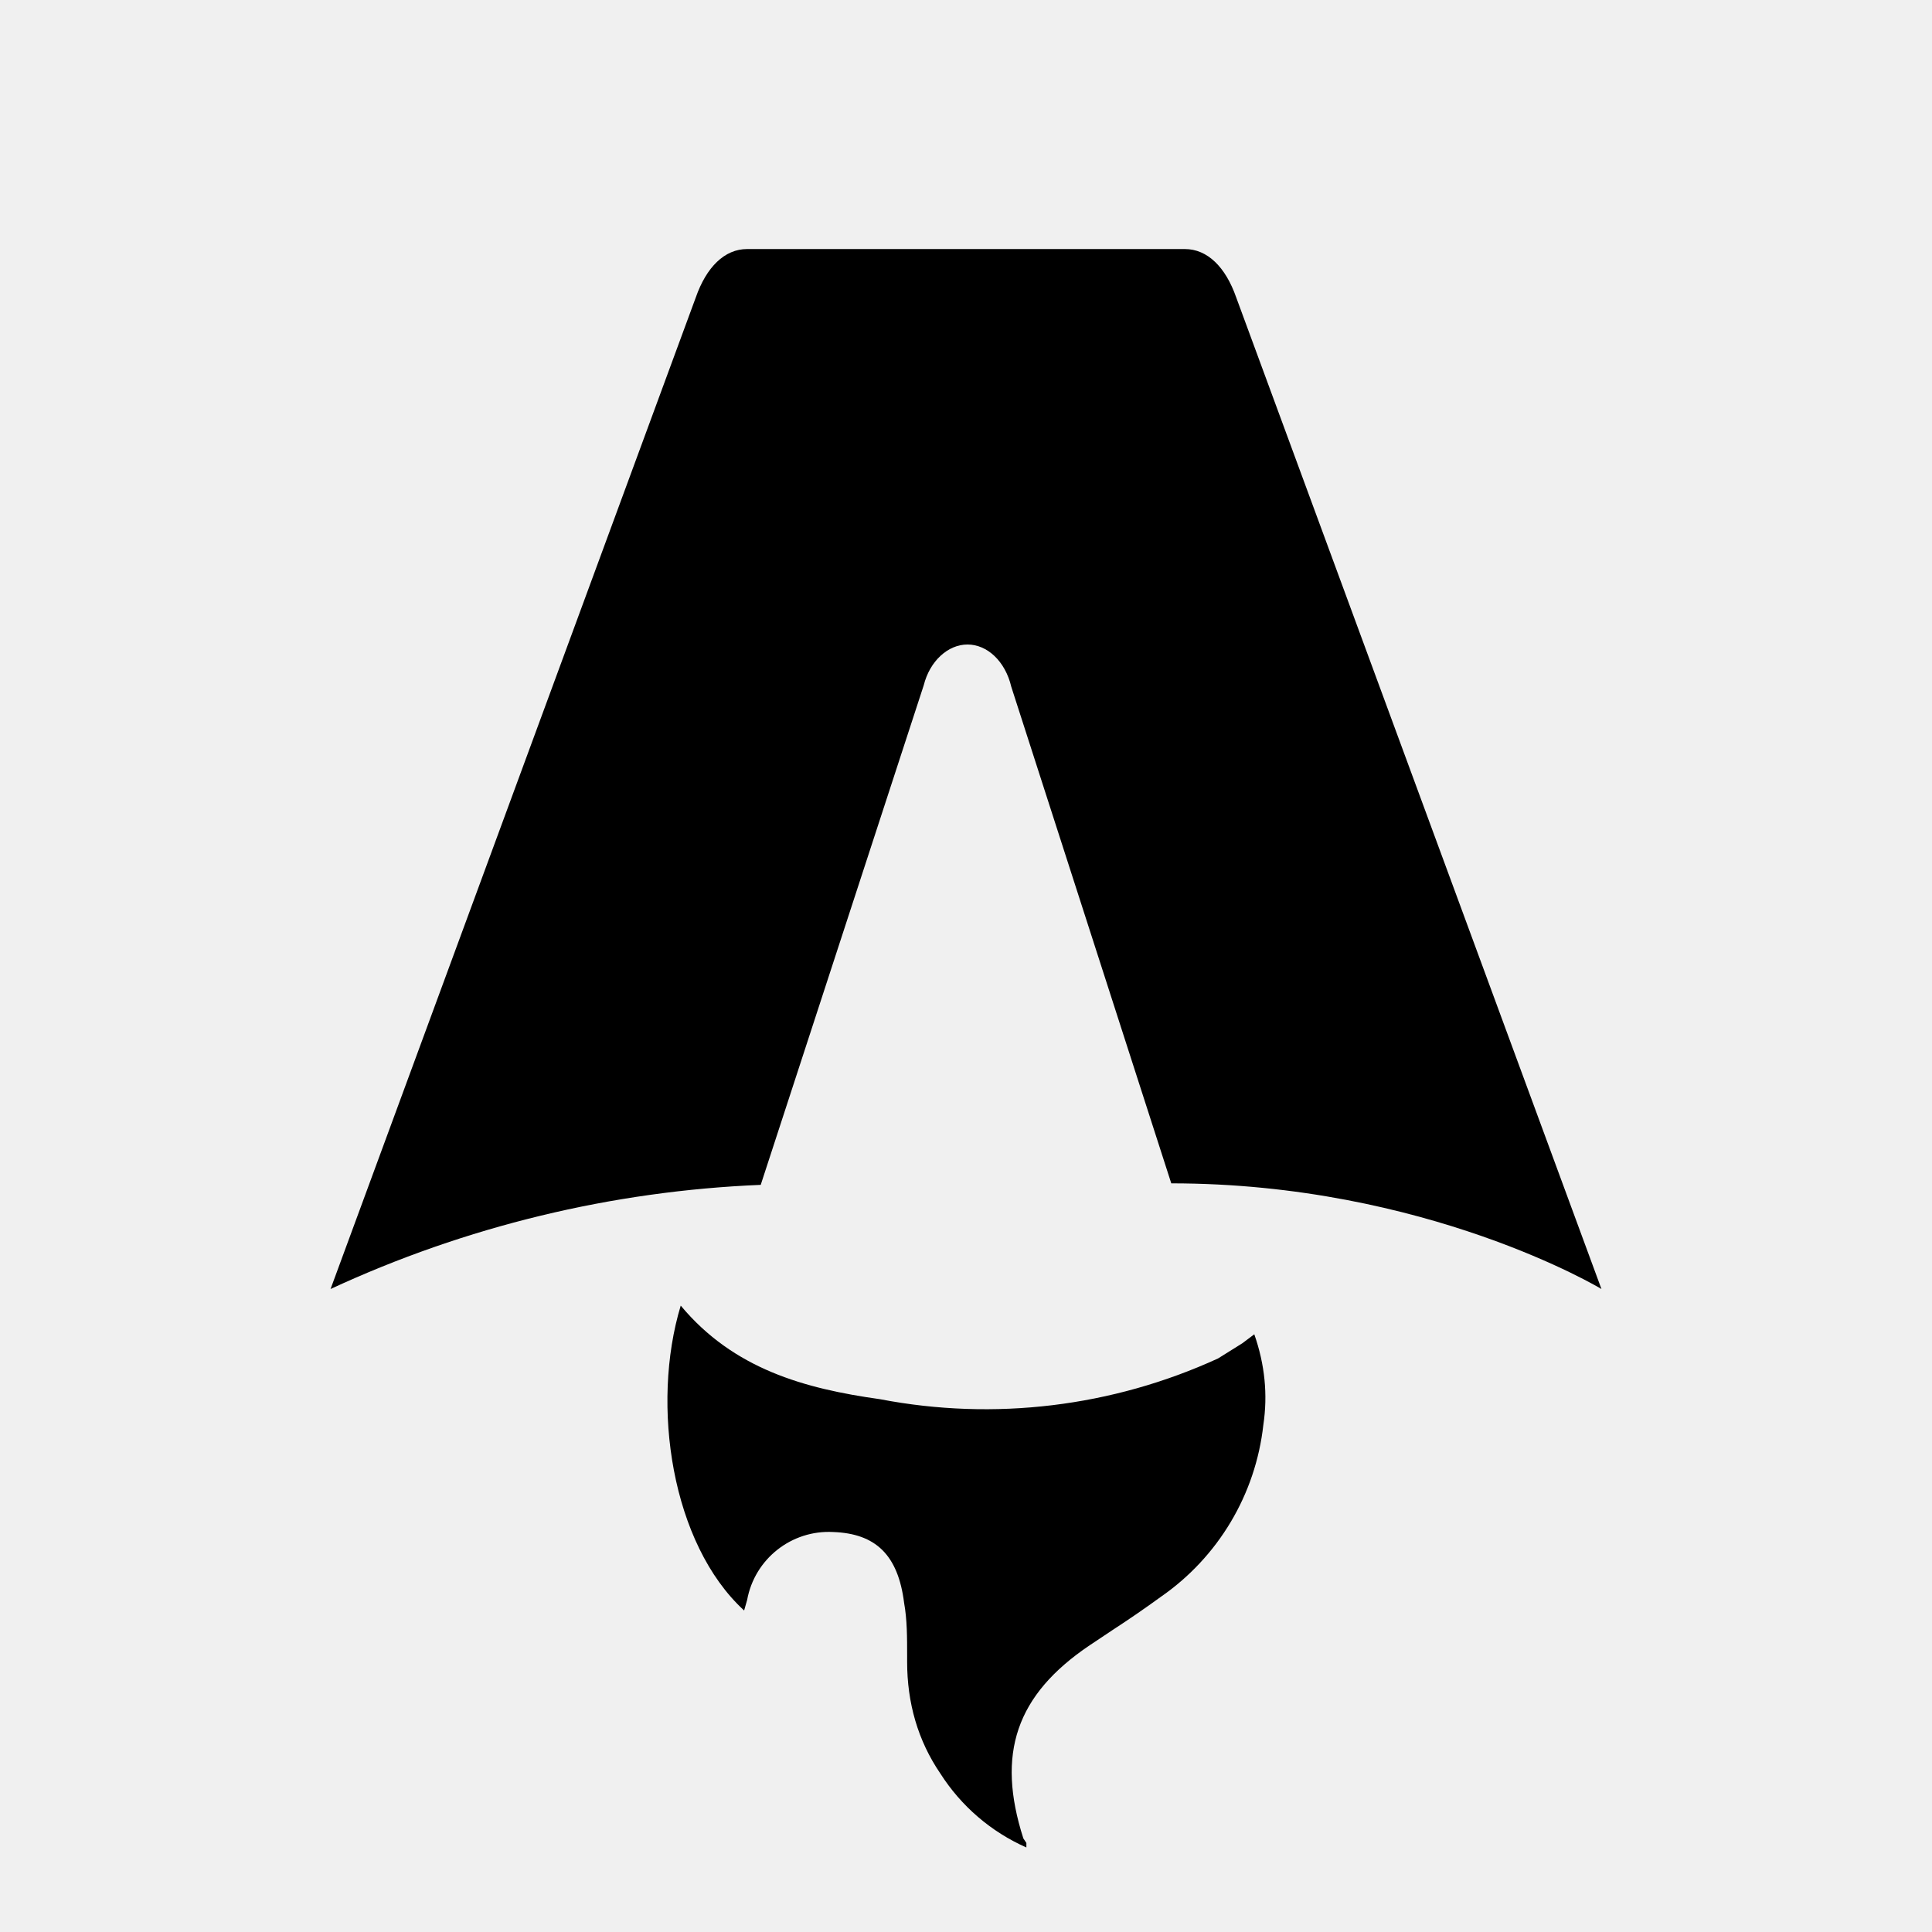
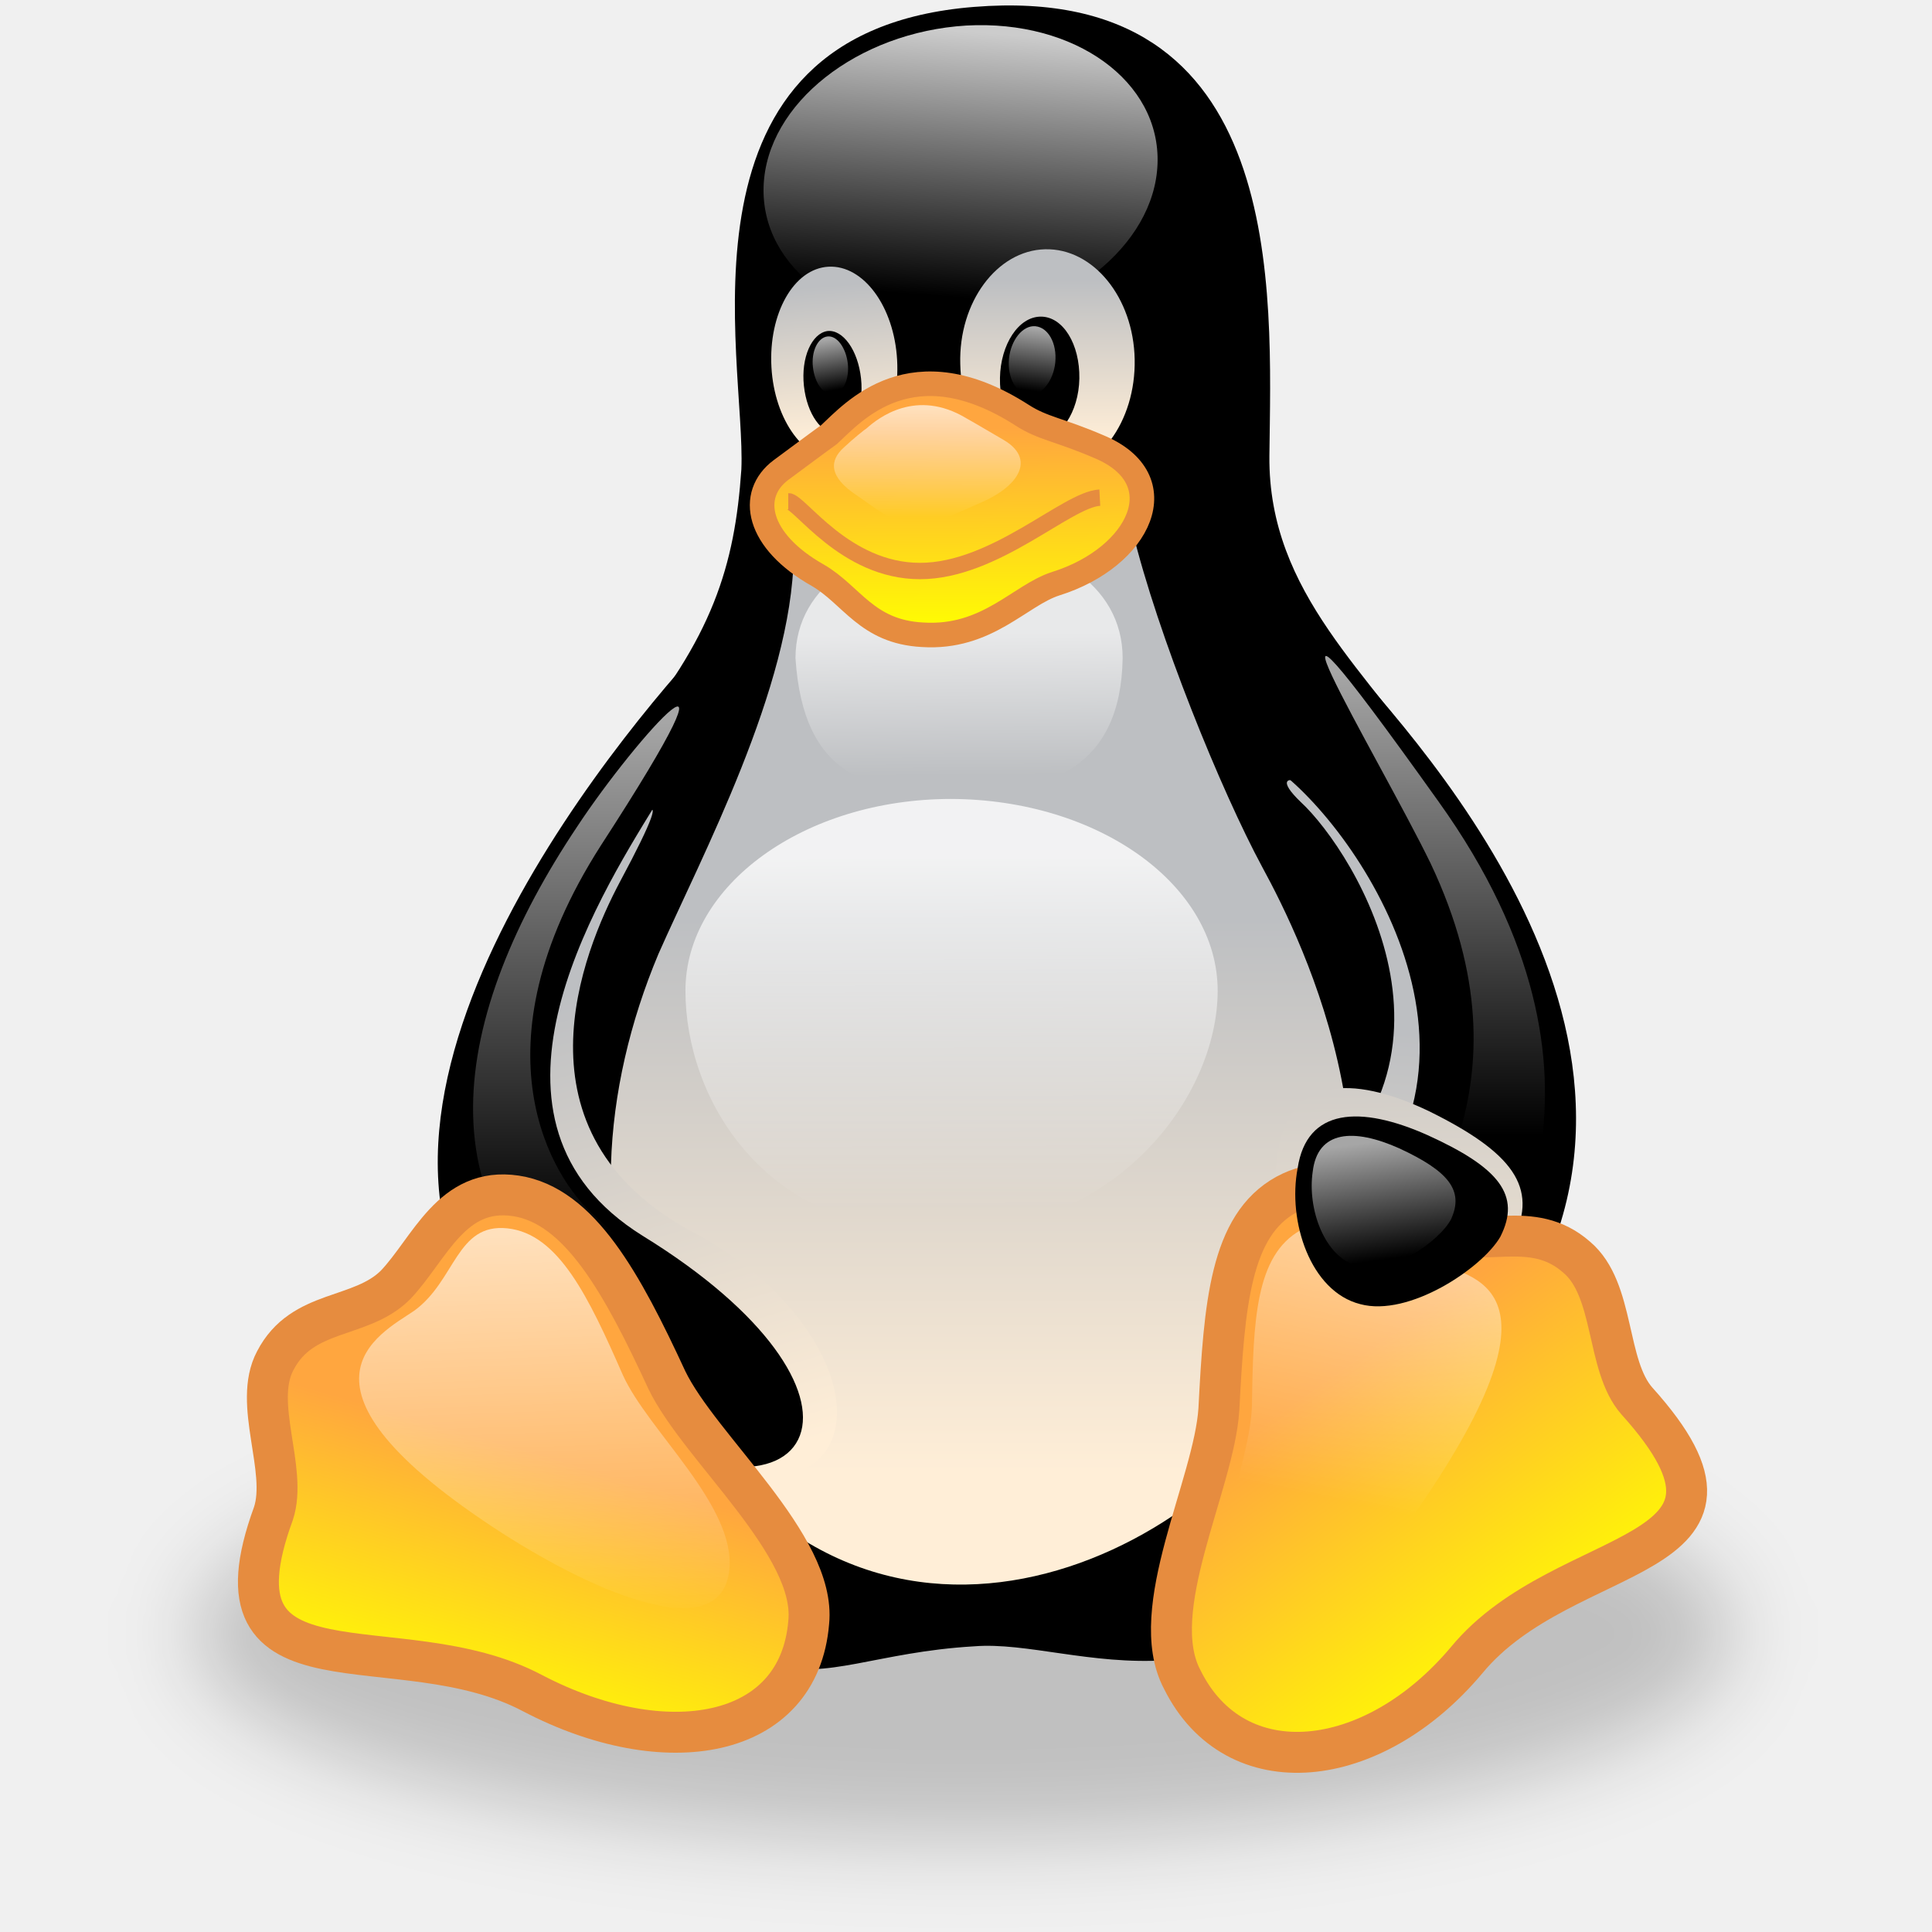
- <svg xmlns="http://www.w3.org/2000/svg" fill="none" viewBox="0 0 128 128">
-   <path d="M50.4 78.5a75.1 75.1 0 0 0-28.5 6.9l24.2-65.7c.7-2 1.9-3.2 3.4-3.2h29c1.5 0 2.7 1.2 3.4 3.2l24.2 65.7s-11.6-7-28.5-7L67 45.5c-.4-1.7-1.6-2.8-2.9-2.8-1.3 0-2.5 1.1-2.9 2.7L50.4 78.5Zm-1.1 28.2Zm-4.2-20.2c-2 6.6-.6 15.8 4.2 20.2a17.5 17.5 0 0 1 .2-.7 5.5 5.5 0 0 1 5.7-4.5c2.8.1 4.3 1.5 4.7 4.7.2 1.1.2 2.3.2 3.5v.4c0 2.7.7 5.2 2.2 7.4a13 13 0 0 0 5.7 4.9v-.3l-.2-.3c-1.8-5.6-.5-9.5 4.4-12.8l1.5-1a73 73 0 0 0 3.2-2.2 16 16 0 0 0 6.8-11.4c.3-2 .1-4-.6-6l-.8.6-1.6 1a37 37 0 0 1-22.4 2.7c-5-.7-9.7-2-13.2-6.2Z" />
-   <style>
-         path { fill: #000; }
-         @media (prefers-color-scheme: dark) {
-             path { fill: #FFF; }
-         }
-     </style>
+ <svg xmlns="http://www.w3.org/2000/svg" width="800px" height="800px" viewBox="-19.5 0 295 295" version="1.1" preserveAspectRatio="xMidYMid">
+   <defs>
+     <filter x="-50%" y="-50%" width="200%" height="200%" filterUnits="objectBoundingBox" id="filter-1">
+       <feOffset dx="0" dy="0" in="SourceAlpha" result="shadowOffsetOuter1">
+ 
+ </feOffset>
+       <feGaussianBlur stdDeviation="6.5" in="shadowOffsetOuter1" result="shadowBlurOuter1">
+ 
+ </feGaussianBlur>
+     </filter>
+     <linearGradient x1="48.548%" y1="115.276%" x2="51.047%" y2="41.364%" id="linearGradient-2">
+       <stop stop-color="#FFEED7" offset="0%">
+ 
+ </stop>
+       <stop stop-color="#BDBFC2" offset="100%">
+ 
+ </stop>
+     </linearGradient>
+     <linearGradient x1="54.407%" y1="2.404%" x2="46.175%" y2="90.542%" id="linearGradient-3">
+       <stop stop-color="#FFFFFF" stop-opacity="0.8" offset="0%">
+ 
+ </stop>
+       <stop stop-color="#FFFFFF" stop-opacity="0" offset="100%">
+ 
+ </stop>
+     </linearGradient>
+     <linearGradient x1="51.86%" y1="88.248%" x2="47.947%" y2="9.748%" id="linearGradient-4">
+       <stop stop-color="#FFEED7" offset="0%">
+ 
+ </stop>
+       <stop stop-color="#BDBFC2" offset="100%">
+ 
+ </stop>
+     </linearGradient>
+     <linearGradient x1="49.925%" y1="85.49%" x2="49.924%" y2="13.811%" id="linearGradient-5">
+       <stop stop-color="#FFEED7" offset="0%">
+ 
+ </stop>
+       <stop stop-color="#BDBFC2" offset="100%">
+ 
+ </stop>
+     </linearGradient>
+     <linearGradient x1="53.901%" y1="3.102%" x2="45.956%" y2="93.895%" id="linearGradient-6">
+       <stop stop-color="#FFFFFF" stop-opacity="0.65" offset="0%">
+ 
+ </stop>
+       <stop stop-color="#FFFFFF" stop-opacity="0" offset="100%">
+ 
+ </stop>
+     </linearGradient>
+     <linearGradient x1="45.593%" y1="5.475%" x2="54.811%" y2="93.524%" id="linearGradient-7">
+       <stop stop-color="#FFFFFF" stop-opacity="0.65" offset="0%">
+ 
+ </stop>
+       <stop stop-color="#FFFFFF" stop-opacity="0" offset="100%">
+ 
+ </stop>
+     </linearGradient>
+     <linearGradient x1="49.984%" y1="89.845%" x2="49.984%" y2="40.632%" id="linearGradient-8">
+       <stop stop-color="#FFEED7" offset="0%">
+ 
+ </stop>
+       <stop stop-color="#BDBFC2" offset="100%">
+ 
+ </stop>
+     </linearGradient>
+     <linearGradient x1="53.505%" y1="99.975%" x2="42.746%" y2="23.545%" id="linearGradient-9">
+       <stop stop-color="#FFEED7" offset="0%">
+ 
+ </stop>
+       <stop stop-color="#BDBFC2" offset="100%">
+ 
+ </stop>
+     </linearGradient>
+     <linearGradient x1="49.841%" y1="13.229%" x2="50.241%" y2="94.673%" id="linearGradient-10">
+       <stop stop-color="#FFFFFF" stop-opacity="0.8" offset="0%">
+ 
+ </stop>
+       <stop stop-color="#FFFFFF" stop-opacity="0" offset="100%">
+ 
+ </stop>
+     </linearGradient>
+     <linearGradient x1="49.927%" y1="37.327%" x2="50.727%" y2="92.782%" id="linearGradient-11">
+       <stop stop-color="#FFFFFF" stop-opacity="0.65" offset="0%">
+ 
+ </stop>
+       <stop stop-color="#FFFFFF" stop-opacity="0" offset="100%">
+ 
+ </stop>
+     </linearGradient>
+     <linearGradient x1="49.876%" y1="2.299%" x2="49.876%" y2="81.204%" id="linearGradient-12">
+       <stop stop-color="#FFFFFF" stop-opacity="0.65" offset="0%">
+ 
+ </stop>
+       <stop stop-color="#FFFFFF" stop-opacity="0" offset="100%">
+ 
+ </stop>
+     </linearGradient>
+     <linearGradient x1="49.833%" y1="2.272%" x2="49.824%" y2="71.799%" id="linearGradient-13">
+       <stop stop-color="#FFFFFF" stop-opacity="0.65" offset="0%">
+ 
+ </stop>
+       <stop stop-color="#FFFFFF" stop-opacity="0" offset="100%">
+ 
+ </stop>
+     </linearGradient>
+     <linearGradient x1="53.467%" y1="48.921%" x2="38.949%" y2="98.1%" id="linearGradient-14">
+       <stop stop-color="#FFA63F" offset="0%">
+ 
+ </stop>
+       <stop stop-color="#FFFF00" offset="100%">
+ 
+ </stop>
+     </linearGradient>
+     <linearGradient x1="52.373%" y1="143.009%" x2="47.579%" y2="-64.622%" id="linearGradient-15">
+       <stop stop-color="#FFEED7" offset="0%">
+ 
+ </stop>
+       <stop stop-color="#BDBFC2" offset="100%">
+ 
+ </stop>
+     </linearGradient>
+     <linearGradient x1="30.581%" y1="34.024%" x2="65.887%" y2="89.175%" id="linearGradient-16">
+       <stop stop-color="#FFA63F" offset="0%">
+ 
+ </stop>
+       <stop stop-color="#FFFF00" offset="100%">
+ 
+ </stop>
+     </linearGradient>
+     <linearGradient x1="59.572%" y1="-17.216%" x2="48.361%" y2="66.118%" id="linearGradient-17">
+       <stop stop-color="#FFFFFF" stop-opacity="0.65" offset="0%">
+ 
+ </stop>
+       <stop stop-color="#FFFFFF" stop-opacity="0" offset="100%">
+ 
+ </stop>
+     </linearGradient>
+     <linearGradient x1="47.769%" y1="1.565%" x2="51.373%" y2="104.313%" id="linearGradient-18">
+       <stop stop-color="#FFFFFF" stop-opacity="0.65" offset="0%">
+ 
+ </stop>
+       <stop stop-color="#FFFFFF" stop-opacity="0" offset="100%">
+ 
+ </stop>
+     </linearGradient>
+     <linearGradient x1="43.55%" y1="4.533%" x2="57.114%" y2="92.827%" id="linearGradient-19">
+       <stop stop-color="#FFFFFF" stop-opacity="0.65" offset="0%">
+ 
+ </stop>
+       <stop stop-color="#FFFFFF" stop-opacity="0" offset="100%">
+ 
+ </stop>
+     </linearGradient>
+     <linearGradient x1="49.733%" y1="17.609%" x2="50.558%" y2="99.385%" id="linearGradient-20">
+       <stop stop-color="#FFA63F" offset="0%">
+ 
+ </stop>
+       <stop stop-color="#FFFF00" offset="100%">
+ 
+ </stop>
+     </linearGradient>
+     <linearGradient x1="50.17%" y1="2.89%" x2="49.68%" y2="94.17%" id="linearGradient-21">
+       <stop stop-color="#FFFFFF" stop-opacity="0.65" offset="0%">
+ 
+ </stop>
+       <stop stop-color="#FFFFFF" stop-opacity="0" offset="100%">
+ 
+ </stop>
+     </linearGradient>
+   </defs>
+   <g fill="none">
+     <g transform="translate(10, 0)">
+       <path d="M235.125,249.359 C235.125,266.714 182.508,280.856 117.585,280.856 C52.662,280.856 0.044,266.806 0.044,249.359 L0.044,249.359 C0.044,232.003 52.662,217.861 117.585,217.861 C182.508,217.861 235.034,232.003 235.125,249.359 L235.125,249.359 L235.125,249.359 Z" fill="#000000" fill-opacity="0.2" filter="url(#filter-1)">
+ 
+ </path>
+       <path d="M53.213,215.474 C41.826,199.128 39.622,145.868 66.16,113.085 C79.292,97.382 82.69,86.454 83.7,71.67 C84.434,54.865 71.854,4.819 119.237,1.054 C167.264,-2.803 164.601,44.58 164.325,69.65 C164.142,90.77 179.844,102.8 190.68,119.329 C210.607,149.633 208.954,201.791 186.915,230.075 C158.999,265.429 135.124,250.093 119.237,251.379 C89.485,253.124 88.475,268.918 53.213,215.474 L53.213,215.474 Z" fill="#000000">
+ 
+ </path>
+       <path d="M169.101,122.451 C177.365,130.073 198.761,164.142 164.876,185.446 C152.939,192.884 175.529,221.167 186.364,207.485 C205.557,182.875 193.343,143.572 181.773,129.522 C174.059,119.605 162.122,115.748 169.101,122.451 L169.101,122.451 Z" fill="url(#linearGradient-2)">
+ 
+ </path>
+       <path d="M166.805,117.86 C180.395,128.879 205.097,167.447 169.009,192.608 C157.163,200.414 179.477,225.116 192.058,212.535 C235.676,168.641 190.956,118.227 175.529,100.871 C161.754,85.72 149.541,104.361 166.805,117.86 L166.805,117.86 Z" stroke="#000000" stroke-width="0.977" fill="#000000">
+ 
+ </path>
+       <path d="M147.245,25.021 C146.786,37.601 132.92,48.529 116.299,49.539 C99.678,50.549 86.638,40.999 87.097,28.419 L87.097,28.419 C87.557,15.838 101.423,4.91 118.044,3.9 C134.665,2.982 147.704,12.44 147.245,25.021 L147.245,25.021 L147.245,25.021 Z" fill="url(#linearGradient-3)">
+ 
+ </path>
+       <path d="M107.483,54.957 C107.943,63.13 104.086,70.017 98.76,70.292 C93.434,70.568 88.75,64.232 88.291,56.059 L88.291,56.059 C87.832,47.886 91.689,40.999 97.015,40.724 C102.341,40.448 107.024,46.784 107.483,54.957 L107.483,54.957 L107.483,54.957 Z" fill="url(#linearGradient-4)">
+ 
+ </path>
+       <path d="M117.125,55.6 C117.309,65.058 123.462,72.588 130.808,72.405 C138.154,72.221 143.939,64.415 143.756,54.865 L143.756,54.865 C143.572,45.407 137.42,37.877 130.073,38.061 C122.727,38.244 116.85,46.142 117.125,55.6 L117.125,55.6 L117.125,55.6 Z" fill="url(#linearGradient-5)">
+ 
+ </path>
+       <path d="M123.186,57.712 C123.094,62.946 125.665,67.17 129.063,67.17 C132.369,67.17 135.216,62.946 135.308,57.804 L135.308,57.804 C135.399,52.57 132.828,48.345 129.43,48.345 C126.033,48.345 123.278,52.57 123.186,57.712 L123.186,57.712 L123.186,57.712 Z" fill="#000000">
+ 
+ </path>
+       <path d="M101.974,57.804 C102.433,62.12 100.78,65.793 98.392,66.16 C96.005,66.436 93.709,63.222 93.25,58.906 L93.25,58.906 C92.791,54.59 94.444,50.917 96.831,50.549 C99.219,50.274 101.515,53.488 101.974,57.804 L101.974,57.804 L101.974,57.804 Z" fill="#000000">
+ 
+ </path>
+       <path d="M124.564,54.773 C124.288,57.712 125.665,60.099 127.594,60.283 C129.522,60.467 131.359,58.171 131.634,55.324 L131.634,55.324 C131.91,52.386 130.532,49.998 128.604,49.815 C126.676,49.631 124.839,51.927 124.564,54.773 L124.564,54.773 L124.564,54.773 Z" fill="url(#linearGradient-6)">
+ 
+ </path>
+       <path d="M99.953,55.508 C100.229,57.896 99.219,60.008 97.75,60.191 C96.28,60.375 94.903,58.538 94.627,56.059 L94.627,56.059 C94.352,53.671 95.362,51.559 96.831,51.376 C98.301,51.192 99.678,53.12 99.953,55.508 L99.953,55.508 L99.953,55.508 Z" fill="url(#linearGradient-7)">
+ 
+ </path>
+       <path d="M71.027,145.684 C77.547,130.899 91.413,104.912 91.689,84.801 C91.689,68.823 139.532,64.966 143.388,80.945 C147.245,96.923 156.979,120.798 163.223,132.369 C169.468,143.847 187.558,180.487 168.274,212.443 C150.918,240.727 98.301,263.133 70.201,208.587 C60.651,189.67 62.395,166.254 71.027,145.684 L71.027,145.684 Z" fill="url(#linearGradient-8)">
+ 
+ </path>
+       <path d="M65.15,134.664 C59.549,145.225 47.978,172.957 76.262,188.109 C106.657,204.271 106.565,237.421 70.017,221.626 C36.592,207.393 51.376,149.724 60.743,135.95 C66.803,126.308 75.986,114.462 65.15,134.664 L65.15,134.664 Z" fill="url(#linearGradient-9)">
+ 
+ </path>
+       <path d="M69.925,122.727 C61.018,137.236 39.714,171.396 68.273,189.211 C106.657,212.811 95.821,236.319 60.743,215.106 C11.339,185.538 54.774,125.849 74.517,103.075 C97.107,77.547 78.833,107.759 69.925,122.727 L69.925,122.727 Z" stroke="#000000" stroke-width="1.25" fill="#000000">
+ 
+ </path>
+       <path d="M156.428,151.285 C156.428,167.447 140.909,188.384 114.279,188.201 C86.822,188.384 75.16,167.447 75.16,151.285 C75.16,135.124 93.342,121.992 115.748,121.992 C138.246,122.084 156.428,135.124 156.428,151.285 L156.428,151.285 Z" fill="url(#linearGradient-10)">
+ 
+ </path>
+       <path d="M141.919,100.504 C141.644,117.217 130.716,121.166 116.942,121.166 C103.167,121.166 93.158,118.686 91.964,100.504 C91.964,89.117 103.167,82.506 116.942,82.506 C130.716,82.414 141.919,89.026 141.919,100.504 L141.919,100.504 Z" fill="url(#linearGradient-11)">
+ 
+ </path>
+       <path d="M58.63,126.216 C67.63,112.534 86.638,91.505 62.212,129.155 C42.377,160.193 54.866,180.12 61.294,185.629 C79.843,202.159 79.108,213.27 64.508,204.546 C33.194,185.905 39.714,154.499 58.63,126.216 L58.63,126.216 Z" fill="url(#linearGradient-12)">
+ 
+ </path>
+       <path d="M188.936,131.818 C181.13,115.748 156.336,74.976 190.129,122.359 C220.892,165.243 199.312,195.088 195.455,198.026 C191.599,200.965 178.651,206.934 182.416,196.557 C186.273,186.18 205.373,166.529 188.936,131.818 L188.936,131.818 Z" fill="url(#linearGradient-13)">
+ 
+ </path>
+       <path d="M51.835,258.542 C31.266,247.614 1.421,260.654 12.257,231.085 C14.461,224.381 9.043,214.28 12.532,207.76 C16.665,199.771 25.572,201.516 30.898,196.19 C36.132,190.68 39.438,181.13 49.264,182.599 C58.998,184.068 65.518,196.006 72.313,210.699 C77.364,221.167 95.178,235.952 93.985,247.706 C92.515,265.704 72.037,269.102 51.835,258.542 L51.835,258.542 Z" stroke="#E68C3F" stroke-width="6.25" fill="url(#linearGradient-14)">
+ 
+ </path>
+       <path d="M201.608,189.119 C198.486,194.996 185.446,204.454 176.722,201.975 C167.907,199.587 163.866,186.18 165.611,175.987 C167.264,164.601 176.722,163.958 188.66,169.651 C201.516,175.987 205.373,181.313 201.608,189.119 L201.608,189.119 Z" fill="url(#linearGradient-15)">
+ 
+ </path>
+       <path d="M194.445,253.491 C209.505,235.217 243.023,238.982 220.433,213.913 C215.658,208.495 217.127,196.924 211.25,191.966 C204.363,185.905 196.741,190.864 189.762,187.742 C182.783,184.344 175.437,177.824 166.897,182.415 C158.357,187.099 157.438,199.22 156.612,215.198 C155.877,226.677 145.409,245.869 151.01,256.429 C159.091,272.775 180.12,270.571 194.445,253.491 L194.445,253.491 Z" stroke="#E68C3F" stroke-width="6.251" fill="url(#linearGradient-16)">
+ 
+ </path>
+       <path d="M187.925,229.064 C211.25,194.629 193.894,194.904 188.017,192.241 C182.14,189.486 175.988,184.068 169.101,187.833 C162.213,191.69 161.846,201.608 161.662,214.647 C161.387,224.014 153.581,239.717 158.265,248.44 C163.958,258.633 177.732,243.849 187.925,229.064 L187.925,229.064 Z" fill="url(#linearGradient-17)">
+ 
+ </path>
+       <path d="M47.06,234.023 C12.165,211.433 28.511,203.72 33.745,200.138 C40.081,195.547 40.173,186.731 47.978,187.558 C55.784,188.384 60.375,198.026 65.609,209.964 C69.466,218.504 82.873,229.891 81.863,239.717 C80.578,251.287 62.12,243.665 47.06,234.023 L47.06,234.023 Z" fill="url(#linearGradient-18)">
+ 
+ </path>
+       <path d="M199.588,188.843 C196.833,193.619 185.63,201.149 178.192,199.128 C170.57,197.2 167.08,186.456 168.641,178.375 C170.019,169.192 178.192,168.733 188.476,173.324 C199.404,178.283 202.802,182.507 199.588,188.843 L199.588,188.843 Z" fill="#000000">
+ 
+ </path>
+       <path d="M192.058,186.18 C190.313,189.486 182.967,194.72 177.824,193.343 C172.682,191.966 170.111,184.528 170.937,178.926 C171.672,172.59 177.181,172.222 184.16,175.345 C191.69,178.834 194.078,181.773 192.058,186.18 L192.058,186.18 Z" fill="url(#linearGradient-19)">
+ 
+ </path>
+       <path d="M97.107,66.344 C100.78,62.946 109.687,52.57 126.584,63.405 C129.706,65.426 132.277,65.609 138.246,68.18 C150.276,73.139 144.582,85.077 131.726,89.117 C126.216,90.862 121.258,97.566 111.34,96.923 C102.8,96.464 100.596,90.862 95.362,87.832 C86.087,82.598 84.71,75.527 89.76,71.762 C94.811,67.997 96.739,66.619 97.107,66.344 L97.107,66.344 Z" stroke="#E68C3F" stroke-width="3.75" fill="url(#linearGradient-20)">
+ 
+ </path>
+       <path d="M138.43,75.986 C133.379,76.261 122.451,87.189 110.973,87.189 C99.494,87.189 92.607,76.537 90.862,76.537" stroke="#E68C3F" stroke-width="2.5">
+ 
+ </path>
+       <path d="M102.8,65.426 C104.637,63.773 110.422,59.273 118.044,63.864 C119.697,64.783 121.35,65.793 123.737,67.17 C128.604,70.017 126.216,74.149 120.339,76.72 C117.676,77.822 113.269,80.21 109.963,80.026 C106.29,79.659 103.81,77.271 101.423,75.71 C96.923,72.772 97.199,70.292 99.311,68.364 C100.872,66.895 102.616,65.517 102.8,65.426 L102.8,65.426 Z" fill="url(#linearGradient-21)">
+ 
+ </path>
+     </g>
+   </g>
</svg>
